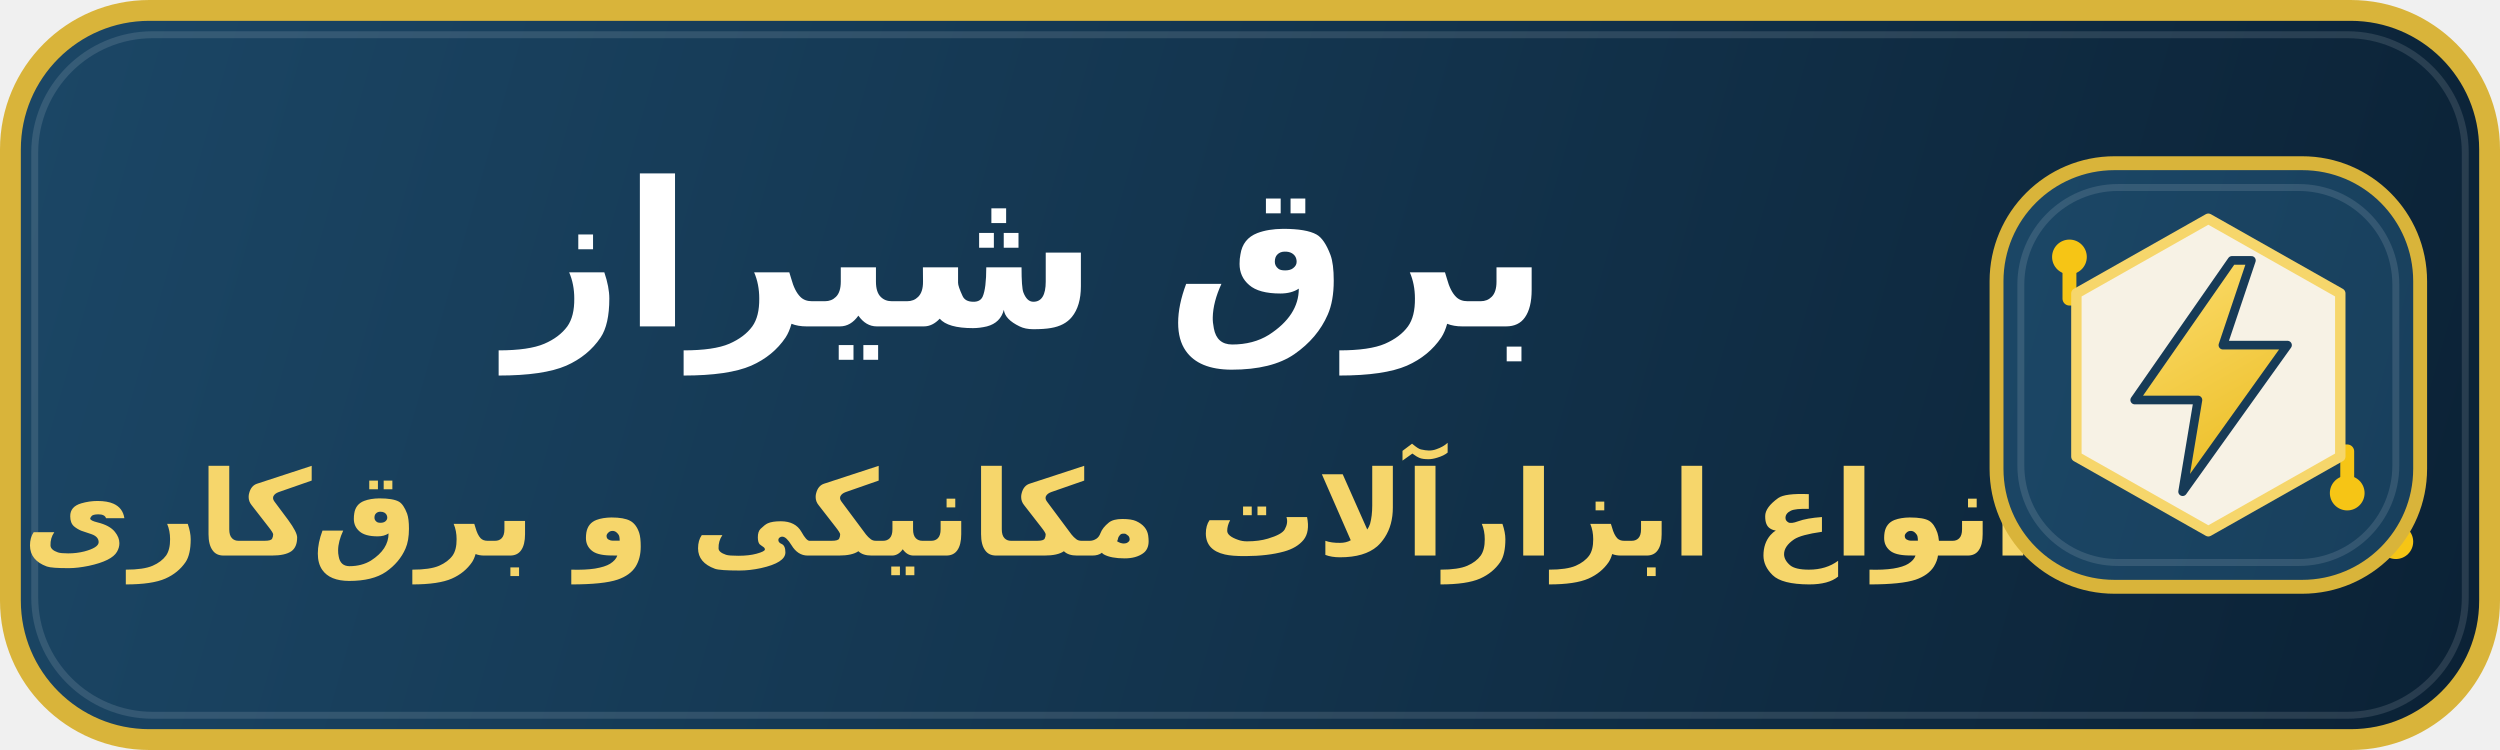
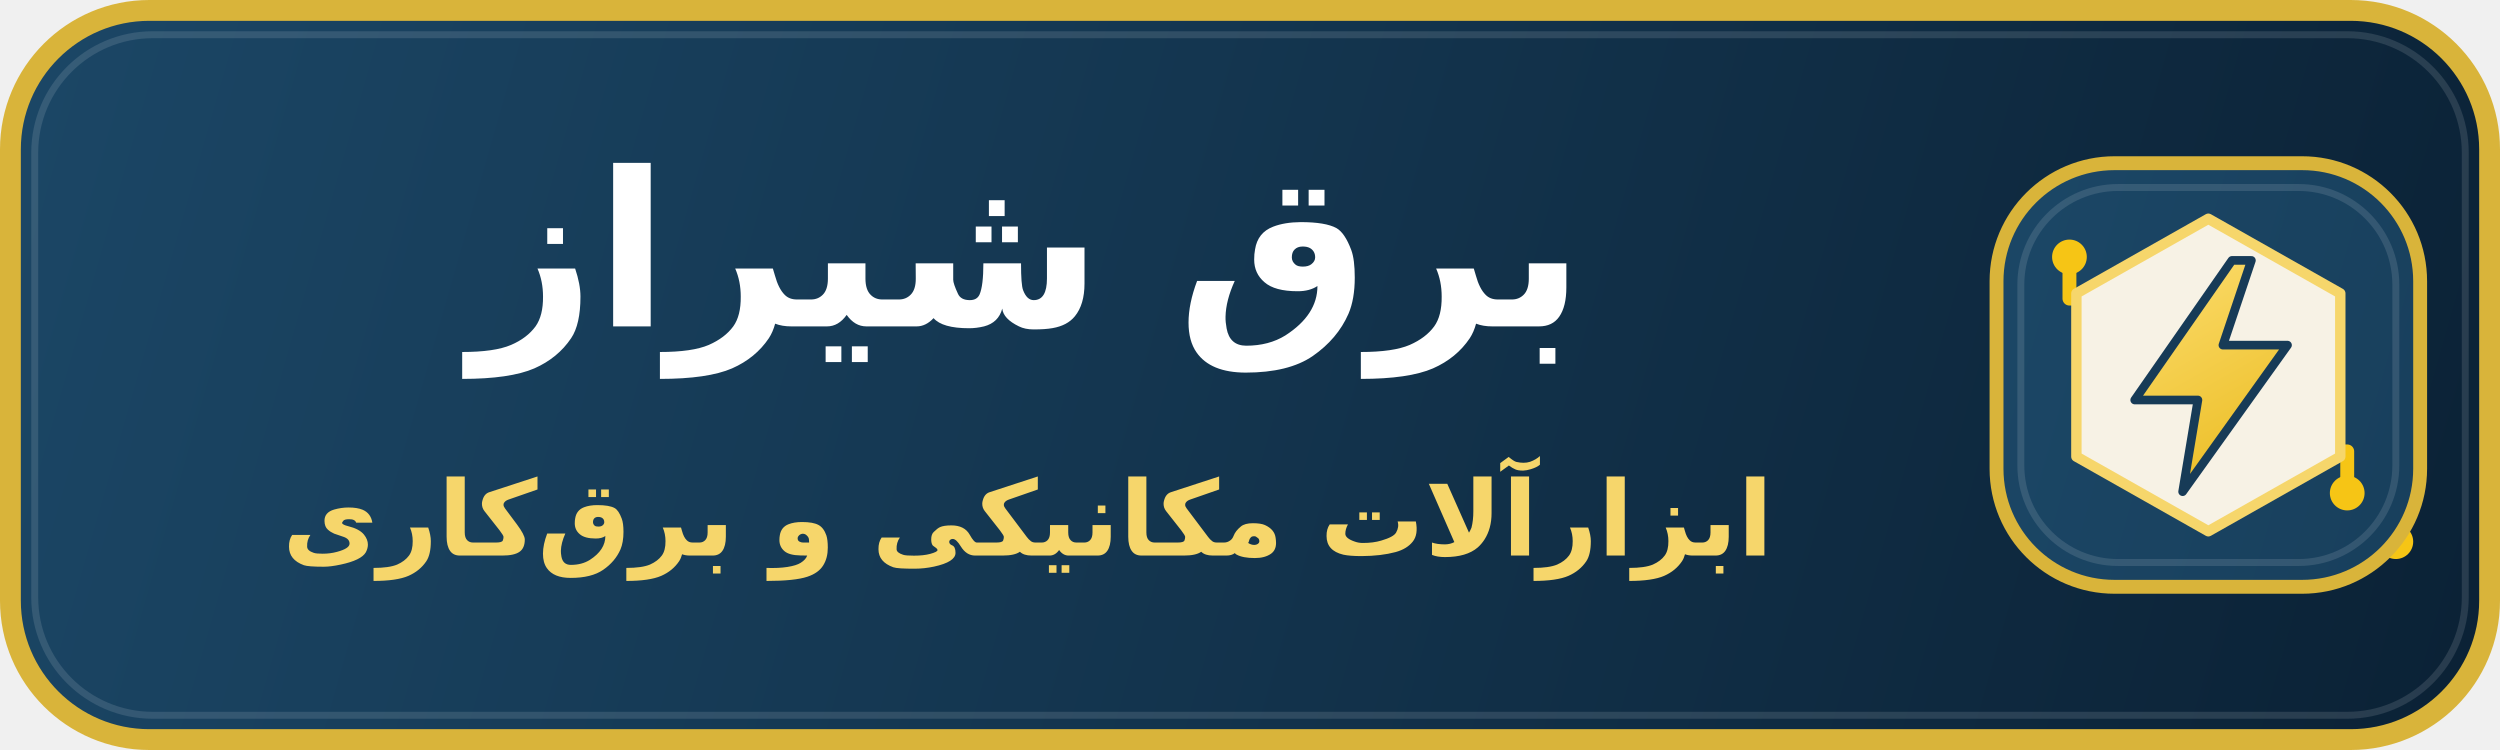
<svg xmlns="http://www.w3.org/2000/svg" viewBox="0 0 360 108" fill="none" role="img" aria-labelledby="title desc">
  <defs>
    <style>
      @font-face {
        font-family: Estedad;
        font-style: normal;
-         font-weight: 600 800;
+         font-weight: 600;
+         src: url('/shop/vendor/fonts/qdvjstk1ogitjvytdpnstdh9kgsljx8kizgj.ttf') format('truetype');
+       }
+       @font-face {
+         font-family: Estedad;
+         font-style: normal;
+         font-weight: 800;
        src: url('/shop/vendor/fonts/qdvjstk1ogitjvytdpnstdh9kgsljx96izgj.ttf') format('truetype');
      }
    </style>
    <linearGradient id="lockup-navy" x1="8" y1="5" x2="352" y2="103" gradientUnits="userSpaceOnUse">
      <stop stop-color="#1b4665" />
      <stop offset="1" stop-color="#0b2236" />
    </linearGradient>
    <linearGradient id="lockup-gold" x1="20" y1="10" x2="45" y2="54" gradientUnits="userSpaceOnUse">
      <stop stop-color="#ffe27a" />
      <stop offset="1" stop-color="#e7b511" />
    </linearGradient>
  </defs>
  <rect x="1.5" y="1.5" width="357" height="105" rx="20" fill="url(#lockup-navy)" stroke="#d9b43a" stroke-width="3" />
  <rect x="5" y="5" width="350" height="98" rx="17" stroke="#fff" stroke-opacity=".12" />
  <path d="M330 65h-8m8 0v5" stroke="#f6c515" stroke-width="2" stroke-linecap="round" />
  <circle cx="345" cy="78" r="2.5" fill="#f6c515" />
-   <text x="148" y="47" fill="#fff" font-family="Estedad, Tahoma, sans-serif" font-size="29" font-weight="800" text-anchor="middle" direction="rtl" unicode-bidi="plaintext">برق شیراز</text>
-   <text x="148" y="80" fill="#f6d66b" font-family="Estedad, Tahoma, sans-serif" font-size="17" font-weight="800" text-anchor="middle" direction="rtl" unicode-bidi="plaintext">انواع ابزارآلات مکانیکی و برق‌کاری</text>
+   <text x="148" y="47" fill="#fff" font-family="Estedad, Vazirmatn, Tahoma, sans-serif" font-size="31" font-weight="800" text-anchor="middle" direction="rtl" unicode-bidi="plaintext">برق شیراز</text>
+   <text x="148" y="80" fill="#f6d66b" font-family="Estedad, Vazirmatn, Tahoma, sans-serif" font-size="15" font-weight="600" text-anchor="middle" direction="rtl" unicode-bidi="plaintext">ابزارآلات مکانیکی و برق‌کاری</text>
  <g transform="translate(286 22)">
    <rect x="1.5" y="1.5" width="61" height="61" rx="17" fill="url(#lockup-navy)" stroke="#d9b43a" stroke-width="2" />
    <rect x="5" y="5" width="54" height="54" rx="14" stroke="#fff" stroke-opacity=".12" />
    <path d="M12 21h7m-7 0v-4m40 26h-7m7 0v4" stroke="#f6c515" stroke-width="2" stroke-linecap="round" />
    <circle cx="12" cy="15" r="2.5" fill="#f6c515" />
    <circle cx="52" cy="49" r="2.5" fill="#f6c515" />
    <path d="M32 9.5 51 20.25v23.5L32 54.5 13 43.75v-23.5L32 9.5Z" fill="#f7f2e5" stroke="#f6d66b" stroke-width="1.5" stroke-linejoin="round" />
    <path d="m35.4 15.5-14 20.1h9.1l-2.2 13.2 15.1-21.1h-9.3l4.1-12.2h-2.8Z" fill="url(#lockup-gold)" stroke="#173b57" stroke-width="1.25" stroke-linejoin="round" />
  </g>
</svg>
